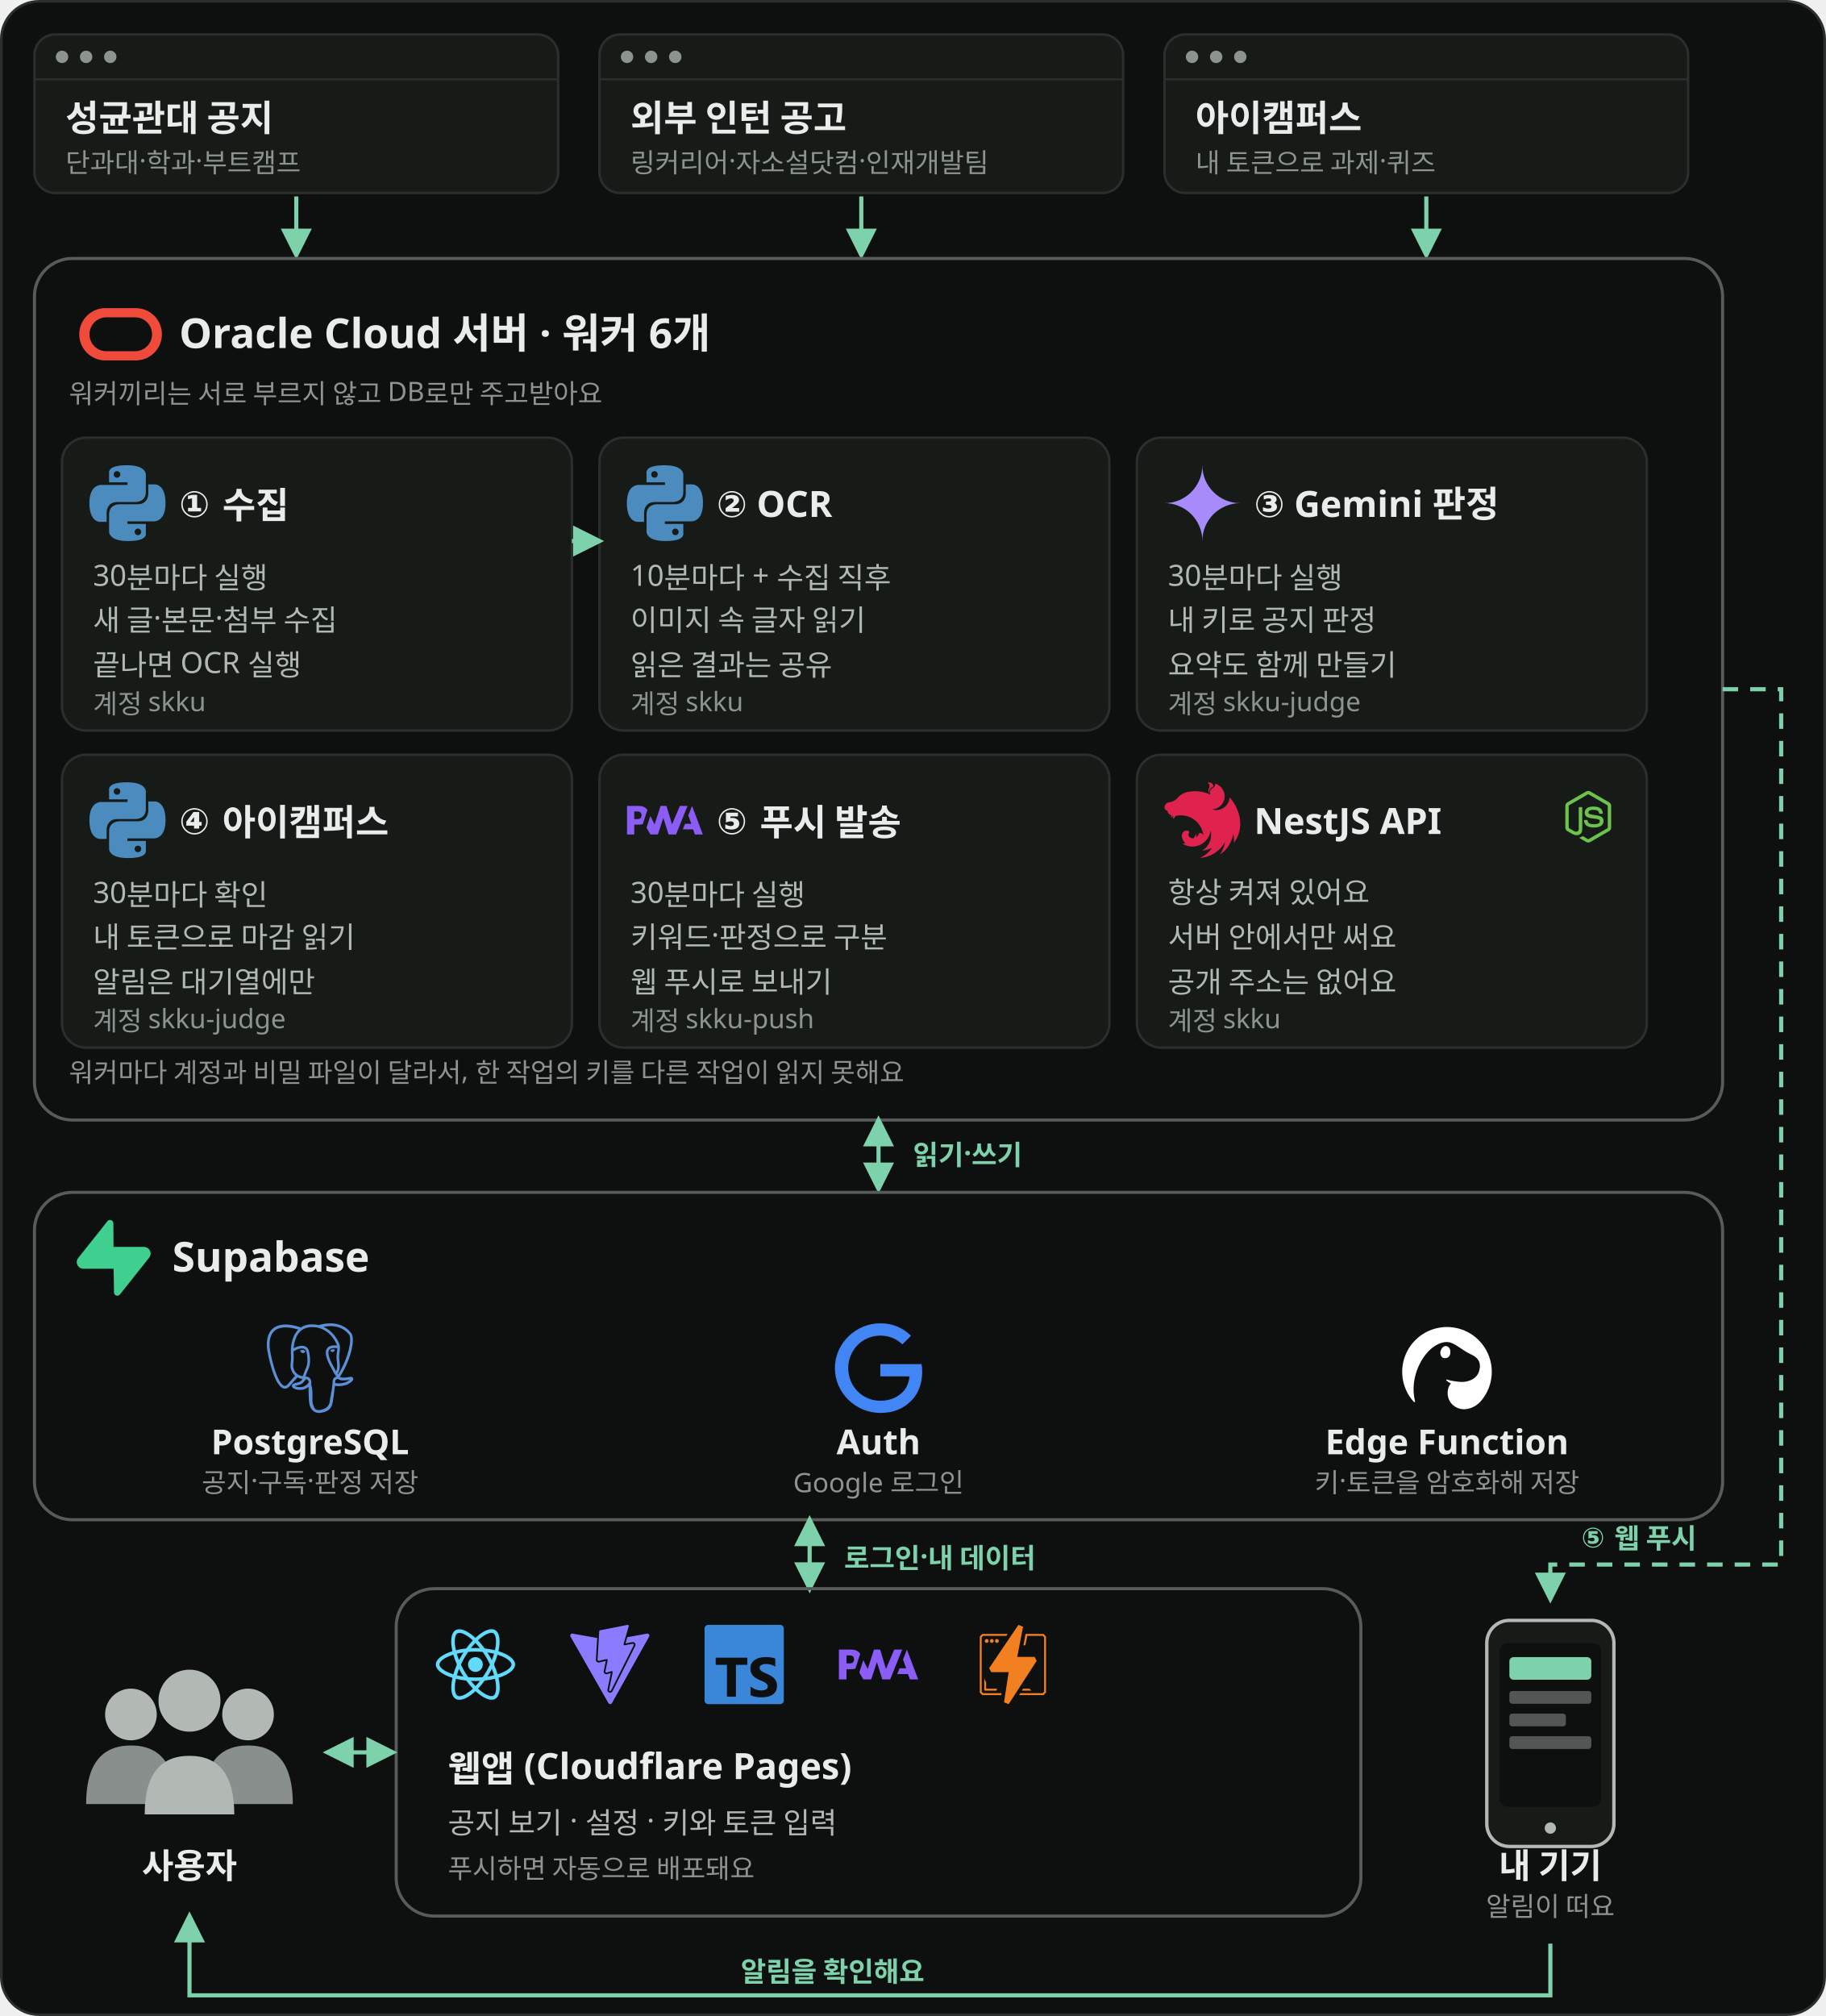
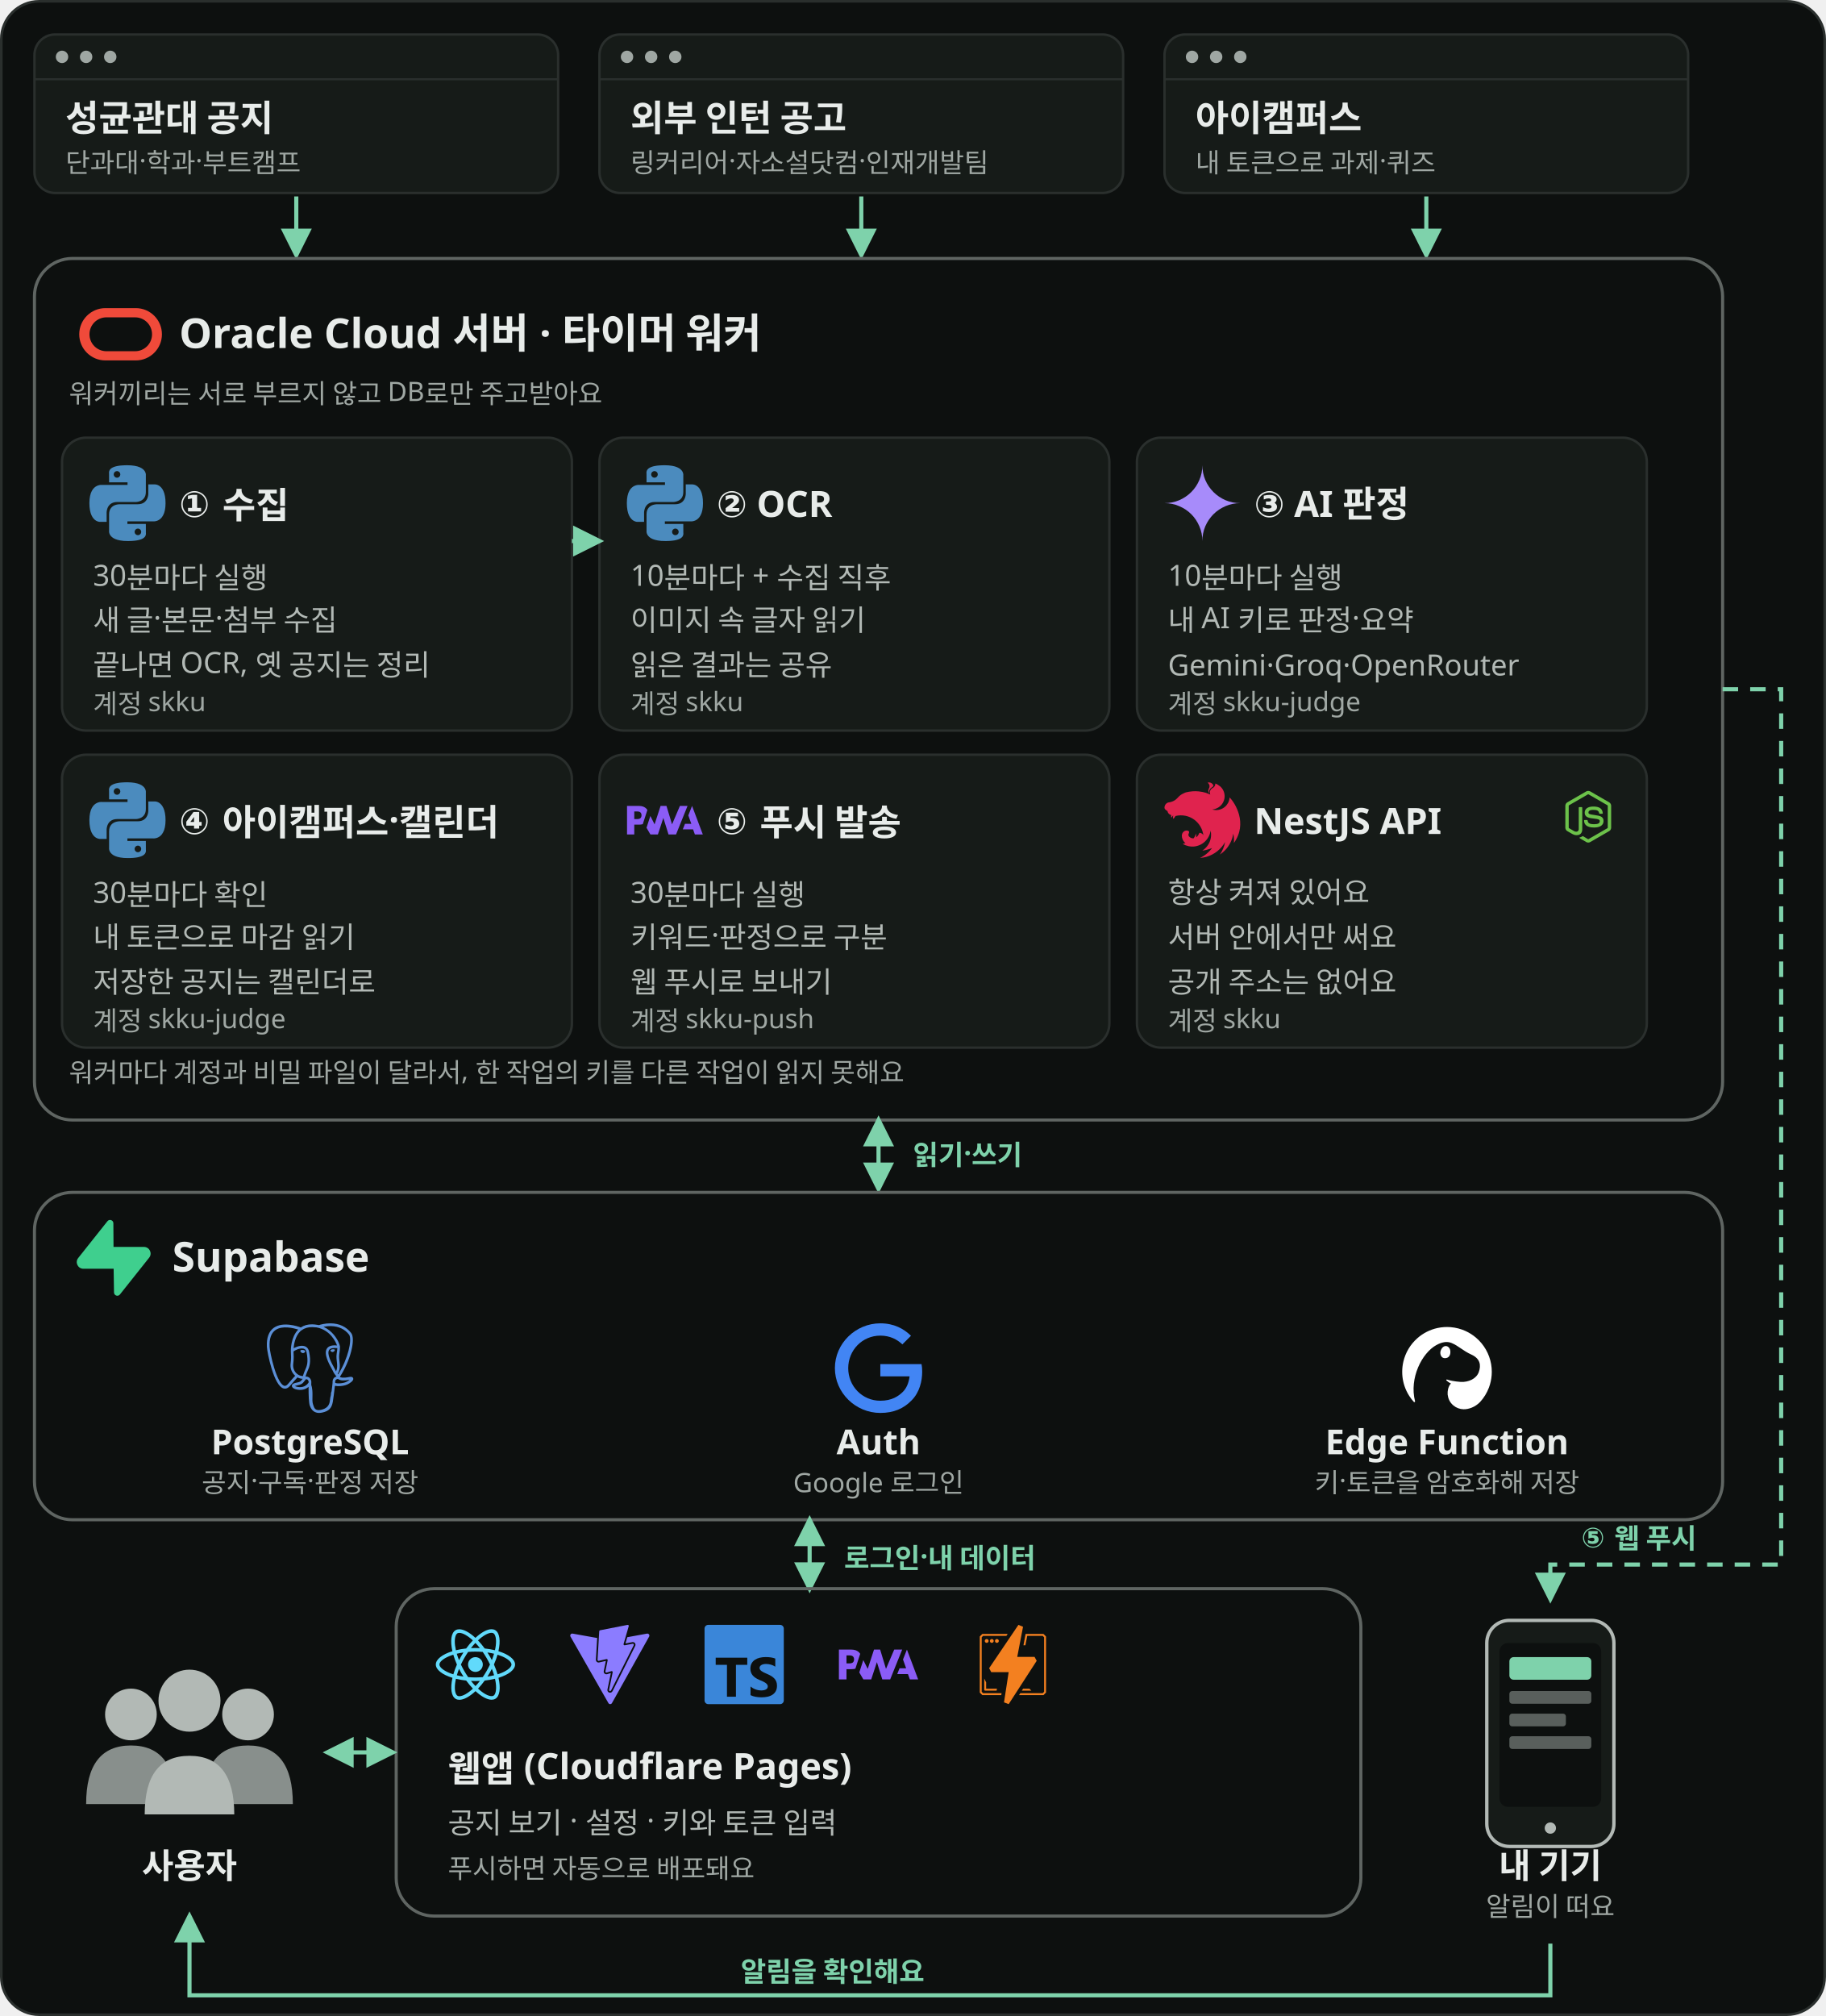
<svg xmlns="http://www.w3.org/2000/svg" viewBox="0 0 1060 1170" width="1060" height="1170" role="img" aria-labelledby="t d" font-family="Pretendard, 'Noto Sans KR', 'Apple SD Gothic Neo', 'Malgun Gothic', sans-serif">
  <defs>
    <marker id="m" viewBox="0 0 10 10" refX="8.5" refY="5" markerWidth="7.5" markerHeight="7.5" orient="auto-start-reverse">
      <path d="M0 0 L10 5 L0 10 z" fill="#7ed2ab" />
    </marker>
    <style>
- .bg{fill:#0d100f;stroke:#2a2f2d;stroke-width:1.5}.fr{fill:none;stroke:#575c5a;stroke-width:1.8}
- .h{fill:#e8ecea;font-size:24px;font-weight:700}.t{fill:#e8ecea;font-size:21px;font-weight:700}.s{fill:#b2b9b5;font-size:17px}.m{fill:#8d9490;font-size:15.5px}
- .c{fill:#b2b9b5;font-size:17px;text-anchor:middle}.cs{fill:#8d9490;font-size:15.5px;text-anchor:middle}.cl{fill:#e8ecea;font-size:20px;font-weight:700;text-anchor:middle}
+ .bg{fill:#0d100f;stroke:#2a2f2d;stroke-width:1.5}.fr{fill:none;stroke:#5f6562;stroke-width:1.8}
+ .h{fill:#e8ecea;font-size:24px;font-weight:700}.t{fill:#e8ecea;font-size:21px;font-weight:700}.s{fill:#b2b9b5;font-size:17px}.m{fill:#9fa7a3;font-size:15.5px}
+ .c{fill:#b2b9b5;font-size:17px;text-anchor:middle}.cs{fill:#9fa7a3;font-size:15.5px;text-anchor:middle}.cl{fill:#e8ecea;font-size:20px;font-weight:700;text-anchor:middle}
.ar{fill:none;stroke:#7ed2ab;stroke-width:2.4}.ad{fill:none;stroke:#7ed2ab;stroke-width:2.4;stroke-dasharray:9 7}
.card{fill:#161b18;stroke:#2a2f2d;stroke-width:1.4}.win{fill:#161b18;stroke:#2a2f2d;stroke-width:1.4}.wl{stroke:#2a2f2d;stroke-width:1.2}
.al{fill:#7ed2ab;font-size:16px;font-weight:600}
- .dot{fill:#8d9490}.us{fill:#b2b9b5}.ph{fill:#161b18;stroke:#b2b9b5;stroke-width:2.4}.phs{fill:#0d100f}.pb1{fill:#7ed2ab}.pb2{fill:#525755}
+ .dot{fill:#9fa7a3}.us{fill:#b2b9b5}.ph{fill:#161b18;stroke:#b2b9b5;stroke-width:2.4}.phs{fill:#0d100f}.pb1{fill:#7ed2ab}.pb2{fill:#595f5c}
</style>
  </defs>
  <rect class="bg" x="0.75" y="0.75" width="1058.5" height="1168.5" rx="22" />
  <rect class="win" x="20" y="20" width="304" height="92" rx="12" />
  <line x1="20" y1="46" x2="324" y2="46" class="wl" />
  <circle cx="36" cy="33" r="3.6" class="dot" />
  <circle cx="50" cy="33" r="3.6" class="dot" />
  <circle cx="64" cy="33" r="3.6" class="dot" />
  <text class="t" x="38" y="76">성균관대 공지</text>
  <text class="m" x="38" y="100">단과대·학과·부트캠프</text>
  <path class="ar" d="M172 114 L172 148" marker-end="url(#m)" />
  <rect class="win" x="348" y="20" width="304" height="92" rx="12" />
  <line x1="348" y1="46" x2="652" y2="46" class="wl" />
  <circle cx="364" cy="33" r="3.6" class="dot" />
  <circle cx="378" cy="33" r="3.6" class="dot" />
  <circle cx="392" cy="33" r="3.6" class="dot" />
  <text class="t" x="366" y="76">외부 인턴 공고</text>
  <text class="m" x="366" y="100">링커리어·자소설닷컴·인재개발팀</text>
  <path class="ar" d="M500 114 L500 148" marker-end="url(#m)" />
  <rect class="win" x="676" y="20" width="304" height="92" rx="12" />
  <line x1="676" y1="46" x2="980" y2="46" class="wl" />
  <circle cx="692" cy="33" r="3.6" class="dot" />
  <circle cx="706" cy="33" r="3.6" class="dot" />
  <circle cx="720" cy="33" r="3.6" class="dot" />
  <text class="t" x="694" y="76">아이캠퍼스</text>
  <text class="m" x="694" y="100">내 토큰으로 과제·퀴즈</text>
  <path class="ar" d="M828 114 L828 148" marker-end="url(#m)" />
  <rect class="fr" x="20" y="150" width="980" height="500" rx="22" />
  <path transform="translate(46.0 170.0) scale(2.000)" fill="#F04A3A" d="M16.412 4.412h-8.82a7.588 7.588 0 0 0-.008 15.176h8.828a7.588 7.588 0 0 0 0-15.176zm-.193 12.502H7.786a4.915 4.915 0 0 1 0-9.828h8.433a4.914 4.914 0 1 1 0 9.828z" />
-   <text class="h" x="104" y="202">Oracle Cloud 서버 · 워커 6개</text>
+   <text class="h" x="104" y="202">Oracle Cloud 서버 · 타이머 워커</text>
  <text class="m" x="40" y="234">워커끼리는 서로 부르지 않고 DB로만 주고받아요</text>
  <rect class="card" x="36" y="254" width="296" height="170" rx="14" />
  <path transform="translate(52.0 270.0) scale(1.833)" fill="#4B8BBE" d="M14.25.18l.9.2.73.26.59.3.45.32.34.34.25.34.16.33.1.3.04.26.02.2-.01.13V8.5l-.05.63-.13.55-.21.46-.26.38-.3.31-.33.25-.35.19-.35.14-.33.1-.3.07-.26.04-.21.02H8.77l-.69.05-.59.14-.5.22-.41.27-.33.32-.27.35-.2.36-.15.37-.1.35-.07.32-.04.27-.02.21v3.06H3.17l-.21-.03-.28-.07-.32-.12-.35-.18-.36-.26-.36-.36-.35-.46-.32-.59-.28-.73-.21-.88-.14-1.05-.05-1.23.06-1.22.16-1.04.24-.87.32-.71.36-.57.4-.44.42-.33.42-.24.4-.16.36-.1.32-.05.24-.01h.16l.06.01h8.16v-.83H6.18l-.01-2.75-.02-.37.05-.34.11-.31.17-.28.25-.26.31-.23.38-.2.44-.18.51-.15.58-.12.64-.1.71-.06.77-.04.84-.02 1.27.05zm-6.3 1.98l-.23.33-.08.41.08.41.23.34.33.22.41.09.41-.09.33-.22.23-.34.08-.41-.08-.41-.23-.33-.33-.22-.41-.09-.41.09zm13.09 3.95l.28.06.32.12.35.18.36.27.36.35.35.47.32.59.28.73.21.88.14 1.04.05 1.23-.06 1.23-.16 1.04-.24.86-.32.71-.36.57-.4.45-.42.33-.42.24-.4.16-.36.09-.32.05-.24.02-.16-.01h-8.22v.82h5.84l.01 2.76.02.36-.05.34-.11.31-.17.29-.25.25-.31.24-.38.2-.44.17-.51.15-.58.13-.64.09-.71.07-.77.04-.84.01-1.27-.04-1.07-.14-.9-.2-.73-.25-.59-.3-.45-.33-.34-.34-.25-.34-.16-.33-.1-.3-.04-.25-.02-.2.01-.13v-5.34l.05-.64.13-.54.21-.46.26-.38.3-.32.33-.24.35-.2.35-.14.33-.1.3-.06.26-.04.21-.02.13-.01h5.84l.69-.05.59-.14.5-.21.41-.28.33-.32.27-.35.2-.36.15-.36.1-.35.07-.32.04-.28.02-.21V6.07h2.09l.14.01zm-6.47 14.25l-.23.33-.08.41.08.41.23.33.33.23.41.08.41-.08.33-.23.23-.33.08-.41-.08-.41-.23-.33-.33-.23-.41-.08-.41.08z" />
  <text class="t" x="104" y="300">① 수집</text>
  <text class="s" x="54" y="340">30분마다 실행</text>
  <text class="s" x="54" y="366">새 글·본문·첨부 수집</text>
-   <text class="s" x="54" y="392">끝나면 OCR 실행</text>
+   <text class="s" x="54" y="392">끝나면 OCR, 옛 공지는 정리</text>
  <text class="m" x="54" y="414">계정 skku</text>
  <rect class="card" x="348" y="254" width="296" height="170" rx="14" />
  <path transform="translate(364.0 270.0) scale(1.833)" fill="#4B8BBE" d="M14.25.18l.9.2.73.26.59.3.45.32.34.34.25.34.16.33.1.3.04.26.02.2-.01.13V8.5l-.05.63-.13.55-.21.46-.26.38-.3.31-.33.25-.35.19-.35.14-.33.1-.3.07-.26.04-.21.02H8.77l-.69.05-.59.14-.5.22-.41.27-.33.32-.27.35-.2.36-.15.37-.1.35-.07.32-.04.27-.02.21v3.06H3.17l-.21-.03-.28-.07-.32-.12-.35-.18-.36-.26-.36-.36-.35-.46-.32-.59-.28-.73-.21-.88-.14-1.05-.05-1.23.06-1.22.16-1.04.24-.87.32-.71.36-.57.4-.44.42-.33.42-.24.4-.16.36-.1.32-.05.24-.01h.16l.06.01h8.16v-.83H6.18l-.01-2.75-.02-.37.05-.34.11-.31.17-.28.25-.26.31-.23.38-.2.44-.18.51-.15.58-.12.64-.1.71-.06.77-.04.84-.02 1.27.05zm-6.3 1.98l-.23.33-.08.41.08.41.23.34.33.22.41.09.41-.09.33-.22.23-.34.08-.41-.08-.41-.23-.33-.33-.22-.41-.09-.41.09zm13.09 3.95l.28.06.32.12.35.18.36.27.36.35.35.47.32.59.28.73.21.88.14 1.04.05 1.23-.06 1.23-.16 1.04-.24.86-.32.71-.36.57-.4.45-.42.33-.42.24-.4.16-.36.09-.32.05-.24.02-.16-.01h-8.22v.82h5.84l.01 2.76.02.36-.05.34-.11.31-.17.29-.25.25-.31.24-.38.2-.44.17-.51.15-.58.13-.64.09-.71.07-.77.04-.84.01-1.27-.04-1.07-.14-.9-.2-.73-.25-.59-.3-.45-.33-.34-.34-.25-.34-.16-.33-.1-.3-.04-.25-.02-.2.01-.13v-5.34l.05-.64.13-.54.21-.46.26-.38.3-.32.33-.24.35-.2.35-.14.33-.1.3-.06.26-.04.21-.02.13-.01h5.84l.69-.05.59-.14.5-.21.41-.28.33-.32.27-.35.2-.36.15-.36.1-.35.07-.32.04-.28.02-.21V6.07h2.09l.14.01zm-6.47 14.25l-.23.33-.08.41.08.41.23.33.33.23.41.08.41-.08.33-.23.23-.33.08-.41-.08-.41-.23-.33-.33-.23-.41-.08-.41.08z" />
  <text class="t" x="416" y="300">② OCR</text>
  <text class="s" x="366" y="340">10분마다 + 수집 직후</text>
  <text class="s" x="366" y="366">이미지 속 글자 읽기</text>
  <text class="s" x="366" y="392">읽은 결과는 공유</text>
  <text class="m" x="366" y="414">계정 skku</text>
  <rect class="card" x="660" y="254" width="296" height="170" rx="14" />
  <path transform="translate(676.0 270.0) scale(1.833)" fill="#A78BFA" d="M11.04 19.32Q12 21.51 12 24q0-2.49.93-4.68.96-2.19 2.58-3.81t3.81-2.55Q21.51 12 24 12q-2.49 0-4.68-.93a12.3 12.3 0 0 1-3.81-2.58 12.3 12.3 0 0 1-2.58-3.81Q12 2.49 12 0q0 2.49-.96 4.68-.93 2.19-2.55 3.81a12.3 12.3 0 0 1-3.81 2.58Q2.49 12 0 12q2.49 0 4.68.96 2.19.93 3.81 2.55t2.55 3.81" />
-   <text class="t" x="728" y="300">③ Gemini 판정</text>
-   <text class="s" x="678" y="340">30분마다 실행</text>
-   <text class="s" x="678" y="366">내 키로 공지 판정</text>
-   <text class="s" x="678" y="392">요약도 함께 만들기</text>
+   <text class="t" x="728" y="300">③ AI 판정</text>
+   <text class="s" x="678" y="340">10분마다 실행</text>
+   <text class="s" x="678" y="366">내 AI 키로 판정·요약</text>
+   <text class="s" x="678" y="392">Gemini·Groq·OpenRouter</text>
  <text class="m" x="678" y="414">계정 skku-judge</text>
  <rect class="card" x="36" y="438" width="296" height="170" rx="14" />
  <path transform="translate(52.0 454.0) scale(1.833)" fill="#4B8BBE" d="M14.25.18l.9.2.73.26.59.3.45.32.34.34.25.34.16.33.1.3.04.26.02.2-.01.13V8.5l-.05.63-.13.55-.21.46-.26.38-.3.31-.33.25-.35.19-.35.14-.33.1-.3.07-.26.04-.21.02H8.77l-.69.05-.59.14-.5.22-.41.27-.33.32-.27.35-.2.36-.15.37-.1.35-.07.32-.04.27-.02.21v3.06H3.17l-.21-.03-.28-.07-.32-.12-.35-.18-.36-.26-.36-.36-.35-.46-.32-.59-.28-.73-.21-.88-.14-1.05-.05-1.23.06-1.22.16-1.04.24-.87.32-.71.36-.57.4-.44.42-.33.42-.24.4-.16.36-.1.32-.05.24-.01h.16l.06.01h8.16v-.83H6.18l-.01-2.75-.02-.37.05-.34.11-.31.17-.28.25-.26.31-.23.38-.2.44-.18.51-.15.58-.12.64-.1.71-.06.77-.04.84-.02 1.27.05zm-6.3 1.98l-.23.33-.08.41.08.41.23.34.33.22.41.09.41-.09.33-.22.23-.34.08-.41-.08-.41-.23-.33-.33-.22-.41-.09-.41.09zm13.09 3.95l.28.06.32.12.35.18.36.27.36.35.35.47.32.59.28.73.21.88.14 1.04.05 1.23-.06 1.23-.16 1.04-.24.86-.32.71-.36.57-.4.45-.42.33-.42.24-.4.16-.36.09-.32.05-.24.02-.16-.01h-8.22v.82h5.84l.01 2.76.02.36-.05.34-.11.31-.17.29-.25.25-.31.24-.38.2-.44.17-.51.15-.58.13-.64.09-.71.07-.77.04-.84.01-1.27-.04-1.07-.14-.9-.2-.73-.25-.59-.3-.45-.33-.34-.34-.25-.34-.16-.33-.1-.3-.04-.25-.02-.2.01-.13v-5.34l.05-.64.13-.54.21-.46.26-.38.3-.32.33-.24.35-.2.35-.14.33-.1.3-.06.26-.04.21-.02.13-.01h5.84l.69-.05.59-.14.5-.21.41-.28.33-.32.27-.35.2-.36.15-.36.1-.35.07-.32.04-.28.02-.21V6.07h2.09l.14.01zm-6.47 14.25l-.23.33-.08.41.08.41.23.33.33.23.41.08.41-.08.33-.23.23-.33.08-.41-.08-.41-.23-.33-.33-.23-.41-.08-.41.08z" />
-   <text class="t" x="104" y="484">④ 아이캠퍼스</text>
+   <text class="t" x="104" y="484">④ 아이캠퍼스·캘린더</text>
  <text class="s" x="54" y="524">30분마다 확인</text>
  <text class="s" x="54" y="550">내 토큰으로 마감 읽기</text>
-   <text class="s" x="54" y="576">알림은 대기열에만</text>
+   <text class="s" x="54" y="576">저장한 공지는 캘린더로</text>
  <text class="m" x="54" y="598">계정 skku-judge</text>
  <rect class="card" x="348" y="438" width="296" height="170" rx="14" />
  <path transform="translate(364.0 454.0) scale(1.833)" fill="#8B5CF6" d="M20.597 7.482L24 16.518h-2.51l-.582-1.618h-3.245l.693-1.753h2.002l-.95-2.66 1.188-3.005zm-8.111 0l1.772 5.839L16.75 7.482h2.415l-3.643 9.036h-2.383l-1.639-5.237-1.72 5.237h-2.377l-1.233-2.116 1.214-3.741 1.342 2.661 1.903-5.839h1.857zm-8.745 0c1.063 0 1.871.305 2.423.917a2.647 2.647 0 01.281.368l-1.075 3.313-.385 1.185c-.352.101-.753.151-1.204.151H2.293v3.102H0V7.482zm-.582 1.753h-.866v2.428h.86c.558 0 .941-.119 1.149-.358.19-.215.284-.506.284-.872 0-.364-.108-.654-.324-.871-.216-.217-.583-.326-1.103-.326z" />
  <text class="t" x="416" y="484">⑤ 푸시 발송</text>
  <text class="s" x="366" y="524">30분마다 실행</text>
  <text class="s" x="366" y="550">키워드·판정으로 구분</text>
  <text class="s" x="366" y="576">웹 푸시로 보내기</text>
  <text class="m" x="366" y="598">계정 skku-push</text>
  <rect class="card" x="660" y="438" width="296" height="170" rx="14" />
  <path transform="translate(676.0 454.0) scale(1.833)" fill="#E0234E" d="M14.131.047c-.173 0-.334.037-.483.087.316.21.49.49.576.806.007.043.019.074.025.117a.681.681 0 0 1 .013.112c.024.545-.143.614-.26.936-.18.415-.13.861.086 1.22a.74.74 0 0 0 .074.137c-.235-1.568 1.073-1.803 1.314-2.293.019-.428-.334-.713-.613-.911a1.37 1.37 0 0 0-.732-.21zM16.102.4c-.024.143-.006.106-.012.18-.006.05-.006.112-.012.161-.013.05-.025.1-.044.149-.012.05-.03.1-.05.149l-.067.142c-.02.025-.031.05-.05.075l-.037.055a2.152 2.152 0 0 1-.093.124c-.037.038-.068.081-.112.112v.006c-.037.031-.074.068-.118.1-.13.099-.278.173-.415.266-.043.03-.087.056-.124.093a.906.906 0 0 0-.118.099c-.043.037-.074.074-.111.118-.031.037-.068.08-.093.124a1.582 1.582 0 0 0-.087.13c-.025.05-.043.093-.068.142-.019.05-.037.093-.05.143a2.007 2.007 0 0 0-.043.155c-.006.025-.006.056-.012.08-.007.025-.007.05-.013.075 0 .05-.006.105-.006.155 0 .037 0 .074.006.111 0 .05.006.1.019.155.006.05.018.1.03.15.02.049.032.098.05.148.013.03.031.062.044.087l-1.426-.552c-.241-.068-.477-.13-.719-.186l-.39-.093c-.372-.074-.75-.13-1.128-.167-.013 0-.019-.006-.031-.006A11.082 11.082 0 0 0 8.9 2.855c-.378.025-.756.074-1.134.136a12.45 12.45 0 0 0-.837.174l-.279.074c-.092.037-.18.08-.266.118l-.205.093c-.012.006-.024.006-.03.012-.063.031-.118.056-.174.087a2.738 2.738 0 0 0-.236.118c-.043.018-.086.043-.124.062a.559.559 0 0 1-.055.03c-.056.032-.112.063-.162.094a1.56 1.56 0 0 0-.148.093c-.044.03-.087.055-.124.086-.006.007-.013.007-.019.013-.037.025-.08.056-.118.087l-.012.012-.093.074c-.012.007-.025.019-.037.025-.031.025-.062.056-.093.08-.006.013-.019.02-.025.025-.037.038-.074.069-.111.106-.007 0-.007.006-.013.012a1.742 1.742 0 0 0-.111.106c-.007.006-.007.012-.013.012a1.454 1.454 0 0 0-.093.1c-.012.012-.03.024-.043.036a1.374 1.374 0 0 1-.106.112c-.006.012-.018.019-.024.03-.05.05-.093.1-.143.15l-.018.018c-.1.106-.205.211-.317.304-.111.1-.229.192-.347.273a3.777 3.777 0 0 1-.762.421c-.13.056-.267.106-.403.149-.26.056-.527.161-.756.18-.05 0-.105.012-.155.018l-.155.037-.149.056c-.05.019-.099.044-.148.068-.044.031-.093.056-.137.087a1.011 1.011 0 0 0-.124.106c-.043.03-.087.074-.124.111-.037.043-.074.08-.105.124-.031.05-.068.093-.093.143a1.092 1.092 0 0 0-.087.142c-.025.056-.05.106-.068.161-.019.05-.037.106-.056.161-.012.05-.025.1-.03.15 0 .005-.007.012-.007.018-.012.056-.012.13-.019.167C.006 7.95 0 7.986 0 8.03a.657.657 0 0 0 .074.31v.006c.019.037.044.075.069.112.024.037.05.074.08.111.031.031.068.069.106.1a.906.906 0 0 0 .117.099c.149.13.186.173.378.272.031.019.062.031.1.05.006 0 .012.006.018.006 0 .013 0 .019.006.031a1.272 1.272 0 0 0 .08.298c.02.037.032.074.05.111.007.013.013.025.02.031.024.05.049.093.073.137l.093.13c.031.037.069.08.106.118.037.037.074.068.118.105 0 0 .006.006.012.006.037.031.074.062.112.087a.986.986 0 0 0 .136.08c.043.025.093.05.142.069a.73.73 0 0 0 .124.043c.007.006.013.006.025.012.025.007.056.013.08.019-.018.335-.024.65.026.762.055.124.328-.254.6-.688-.036.428-.061.93 0 1.079.069.155.44-.329.763-.862 4.395-1.016 8.405 2.02 8.826 6.31-.08-.67-.905-1.041-1.283-.948-.186.458-.502 1.047-1.01 1.413.043-.41.025-.83-.062-1.24a4.009 4.009 0 0 1-.769 1.562c-.588.043-1.177-.242-1.487-.67-.025-.018-.031-.055-.05-.08-.018-.043-.037-.087-.05-.13a.515.515 0 0 1-.037-.13c-.006-.044-.006-.087-.006-.137v-.093a.992.992 0 0 1 .031-.13c.013-.043.025-.086.044-.13.024-.043.043-.087.074-.13.105-.298.105-.54-.087-.682a.706.706 0 0 0-.118-.062c-.024-.006-.055-.018-.08-.025l-.05-.018a.847.847 0 0 0-.13-.031.472.472 0 0 0-.13-.019 1.01 1.01 0 0 0-.136-.012c-.031 0-.062.006-.093.006a.484.484 0 0 0-.137.019c-.043.006-.086.012-.13.024a1.068 1.068 0 0 0-.13.044c-.043.018-.08.037-.124.056-.037.018-.074.043-.118.062-1.444.942-.582 3.148.403 3.787-.372.068-.75.148-.855.229l-.013.012c.267.161.546.298.837.416.397.13.818.247 1.004.297v.006a5.996 5.996 0 0 0 1.562.112c2.746-.192 4.996-2.281 5.405-5.033l.037.161c.019.112.043.23.056.347v.006c.012.056.018.112.025.162v.024c.006.056.012.112.012.162.006.068.012.136.012.204v.1c0 .03.007.067.007.098 0 .038-.007.075-.007.112v.087c0 .043-.006.08-.006.124 0 .025 0 .05-.006.08 0 .044-.006.087-.006.137-.006.018-.006.037-.006.055l-.02.143c0 .019 0 .037-.005.056-.007.062-.019.118-.025.18v.012l-.037.174v.018l-.037.167c0 .007-.007.02-.007.025a1.663 1.663 0 0 1-.043.168v.018c-.019.062-.037.118-.05.174-.006.006-.006.012-.006.012l-.056.186c-.024.062-.043.118-.068.18-.025.062-.043.124-.068.18-.025.062-.05.117-.074.18h-.007c-.024.055-.05.117-.08.173a.302.302 0 0 1-.019.043c-.006.006-.006.013-.012.019a5.867 5.867 0 0 1-1.742 2.082c-.05.031-.099.069-.149.106-.012.012-.03.018-.043.03a2.603 2.603 0 0 1-.136.094l.018.037h.007l.26-.037h.006c.161-.025.322-.056.483-.087.044-.006.093-.019.137-.031l.087-.019c.043-.006.086-.018.13-.024.037-.013.074-.02.111-.031.62-.15 1.221-.354 1.798-.595a9.926 9.926 0 0 1-3.85 3.142c.714-.05 1.426-.167 2.114-.366a9.903 9.903 0 0 0 5.857-4.68 9.893 9.893 0 0 1-1.667 3.986 9.758 9.758 0 0 0 1.655-1.376 9.824 9.824 0 0 0 2.61-5.268c.21.98.272 1.99.18 2.987 4.474-6.241.371-12.712-1.346-14.416-.006-.013-.012-.019-.012-.031-.006.006-.006.006-.006.012 0-.006 0-.006-.007-.012 0 .074-.006.148-.012.223a8.34 8.34 0 0 1-.062.415c-.03.136-.068.273-.105.41-.044.13-.093.266-.15.396a5.322 5.322 0 0 1-.185.378 4.735 4.735 0 0 1-.477.688c-.093.111-.192.21-.292.31a3.994 3.994 0 0 1-.18.155l-.142.124a3.459 3.459 0 0 1-.347.241 4.295 4.295 0 0 1-.366.211c-.13.062-.26.118-.39.174a4.364 4.364 0 0 1-.818.223c-.143.025-.285.037-.422.05a4.914 4.914 0 0 1-.297.012 4.66 4.66 0 0 1-.422-.025 3.137 3.137 0 0 1-.421-.062 3.136 3.136 0 0 1-.415-.105h-.007c.137-.013.273-.025.41-.05a4.493 4.493 0 0 0 .818-.223c.136-.05.266-.112.39-.174.13-.062.248-.13.372-.204.118-.08.235-.161.347-.248.112-.087.217-.18.316-.279.105-.093.198-.198.291-.304.093-.111.18-.223.26-.334.013-.019.026-.044.038-.062.062-.1.124-.199.18-.298a4.272 4.272 0 0 0 .334-.775c.044-.13.075-.266.106-.403.025-.142.05-.278.062-.415.012-.142.025-.285.025-.421 0-.1-.007-.199-.013-.298a6.726 6.726 0 0 0-.05-.415 4.493 4.493 0 0 0-.092-.415c-.044-.13-.087-.267-.137-.397-.05-.13-.111-.26-.173-.384-.069-.124-.137-.248-.211-.366a6.843 6.843 0 0 0-.248-.34c-.093-.106-.186-.212-.285-.317a3.878 3.878 0 0 0-.161-.155c-.28-.217-.57-.421-.862-.607a1.154 1.154 0 0 0-.124-.062 2.415 2.415 0 0 0-.589-.26Z" />
  <path transform="translate(907.0 459.0) scale(1.250)" fill="#6CC24A" d="M11.998,24c-0.321,0-0.641-0.084-0.922-0.247l-2.936-1.737c-0.438-0.245-0.224-0.332-0.08-0.383 c0.585-0.203,0.703-0.25,1.328-0.604c0.065-0.037,0.151-0.023,0.218,0.017l2.256,1.339c0.082,0.045,0.197,0.045,0.272,0l8.795-5.076 c0.082-0.047,0.134-0.141,0.134-0.238V6.921c0-0.099-0.053-0.192-0.137-0.242l-8.791-5.072c-0.081-0.047-0.189-0.047-0.271,0 L3.075,6.68C2.99,6.729,2.936,6.825,2.936,6.921v10.15c0,0.097,0.054,0.189,0.139,0.235l2.409,1.392 c1.307,0.654,2.108-0.116,2.108-0.89V7.787c0-0.142,0.114-0.253,0.256-0.253h1.115c0.139,0,0.255,0.112,0.255,0.253v10.021 c0,1.745-0.95,2.745-2.604,2.745c-0.508,0-0.909,0-2.026-0.551L2.28,18.675c-0.57-0.329-0.922-0.945-0.922-1.604V6.921 c0-0.659,0.353-1.275,0.922-1.603l8.795-5.082c0.557-0.315,1.296-0.315,1.848,0l8.794,5.082c0.57,0.329,0.924,0.944,0.924,1.603 v10.15c0,0.659-0.354,1.273-0.924,1.604l-8.794,5.078C12.643,23.916,12.324,24,11.998,24z M19.099,13.993 c0-1.9-1.284-2.406-3.987-2.763c-2.731-0.361-3.009-0.548-3.009-1.187c0-0.528,0.235-1.233,2.258-1.233 c1.807,0,2.473,0.389,2.747,1.607c0.024,0.115,0.129,0.199,0.247,0.199h1.141c0.071,0,0.138-0.031,0.186-0.081 c0.048-0.054,0.074-0.123,0.067-0.196c-0.177-2.098-1.571-3.076-4.388-3.076c-2.508,0-4.004,1.058-4.004,2.833 c0,1.925,1.488,2.457,3.895,2.695c2.88,0.282,3.103,0.703,3.103,1.269c0,0.983-0.789,1.402-2.642,1.402 c-2.327,0-2.839-0.584-3.011-1.742c-0.02-0.124-0.126-0.215-0.253-0.215h-1.137c-0.141,0-0.254,0.112-0.254,0.253 c0,1.482,0.806,3.248,4.655,3.248C17.501,17.007,19.099,15.91,19.099,13.993z" />
  <text class="t" x="728" y="484">NestJS API</text>
  <text class="s" x="678" y="524">항상 켜져 있어요</text>
  <text class="s" x="678" y="550">서버 안에서만 써요</text>
  <text class="s" x="678" y="576">공개 주소는 없어요</text>
  <text class="m" x="678" y="598">계정 skku</text>
  <path class="ar" d="M332 314 L348 314" marker-end="url(#m)" />
  <text class="m" x="40" y="628">워커마다 계정과 비밀 파일이 달라서, 한 작업의 키를 다른 작업이 읽지 못해요</text>
  <path class="ar" d="M510 650 L510 690" marker-end="url(#m)" marker-start="url(#m)" />
  <text class="al" x="530" y="676">읽기·쓰기</text>
  <rect class="fr" x="20" y="692" width="980" height="190" rx="22" />
  <path transform="translate(44.0 708.0) scale(1.833)" fill="#3FCF8E" d="M11.9 1.036c-.015-.986-1.26-1.41-1.874-.637L.764 12.05C-.33 13.427.65 15.455 2.409 15.455h9.579l.113 7.51c.014.985 1.259 1.408 1.873.636l9.262-11.653c1.093-1.375.113-3.403-1.645-3.403h-9.642z" />
  <text class="h" x="100" y="738">Supabase</text>
  <path transform="translate(154.0 768.0) scale(2.167)" fill="#5B8FD6" d="M23.559 14.723a.527.527 0 0 0-.056-.119c-.139-.263-.477-.342-1.007-.232-1.653.341-2.293.131-2.526-.019 1.342-2.048 2.445-4.522 3.041-6.83.271-1.051.798-3.524.122-4.732a1.564 1.564 0 0 0-.151-.235C21.693.909 19.801.025 17.51.001c-1.495-.016-2.771.346-3.116.479a9.449 9.449 0 0 0-.516-.082 8.044 8.044 0 0 0-1.311-.128c-1.182-.018-2.204.264-3.05.841-.857-.321-4.789-1.645-7.222.079C.936 2.153.309 3.873.43 6.304c.041.818.507 3.334 1.242 5.744.46 1.506.939 2.702 1.433 3.582.553.994 1.126 1.593 1.714 1.79.447.149 1.133.144 1.858-.728.801-.964 1.59-1.826 1.945-2.207.435.235.906.362 1.39.377a.057.057 0 0 0 0.0.004 11.031 11.031 0 0 0-.247.305c-.339.43-.409.52-1.5.744-.31.064-1.134.234-1.146.811-.003.122.033.231.092.327.227.423.922.61 1.015.633 1.335.334 2.504.092 3.371-.679-.017 2.231.077 4.417.345 5.087.221.553.762 1.905 2.469 1.904.251 0 .526-.029.83-.094 1.782-.382 2.556-1.17 2.855-2.906.15-.871.402-2.875.539-4.101.017-.07.036-.121.057-.136.001-.001.07-.047.427.031a.367.367 0 0 0 .044.007l.254.022.015.001c.847.038 1.911-.143 2.531-.431.644-.299 1.806-1.032 1.595-1.67zM2.371 11.877c-.744-2.436-1.178-4.885-1.212-5.572-.109-2.171.417-3.683 1.562-4.493 1.837-1.299 4.84-.541 6.108-.13-.003.003-.007.006-.01.009-2.024 2.044-1.976 5.536-1.971 5.75-0.0.082.007.199.016.359.035.587.1 1.68-.073 2.918-.161 1.15.194 2.276.973 3.089.081.084.165.163.252.237-.347.371-1.1 1.193-1.903 2.158-.568.682-.96.552-1.089.509-.392-.131-.813-.587-1.238-1.322-.48-.839-.964-2.032-1.415-3.513zm6.007 5.087c-.171-.043-.327-.113-.432-.177.089-.039.237-.09.483-.141 1.283-.264 1.482-.451 1.914-1.0.099-.126.212-.269.367-.443a.355.355 0 0 0 .074-.13c.171-.151.272-.11.437-.042.156.065.308.26.369.475.029.102.062.294-.045.444-.904 1.266-2.222 1.249-3.168 1.013zm2.094-3.988-.052.141c-.133.357-.257.688-.333 1.003-.667-.002-1.317-.287-1.81-.802-.628-.655-.913-1.566-.782-2.5.183-1.308.115-2.447.079-3.059-.005-.086-.009-.161-.012-.22.296-.262 1.666-.996 2.643-.772.446.102.718.406.831.928.585 2.704.077 3.831-.33 4.736-.084.187-.163.363-.231.545zm7.364 4.572c-.017.177-.036.376-.062.596l-.146.438a.355.355 0 0 0-.018.108c-.006.475-.054.649-.115.869-.063.229-.135.489-.179 1.058-.11 1.414-.878 2.227-2.417 2.557-1.516.325-1.784-.497-2.021-1.222a6.582 6.582 0 0 0-.077-.227c-.215-.586-.191-1.412-.157-2.555.017-.561-.025-1.901-.33-2.646.004-.293.011-.591.019-.892a.353.353 0 0 0-.015-.113 1.493 1.493 0 0 0-.044-.208c-.123-.428-.421-.787-.78-.935-.142-.059-.404-.167-.718-.087.067-.276.183-.588.309-.925l.053-.142c.059-.16.134-.326.213-.501.426-.948 1.011-2.245.377-5.177-.237-1.098-1.03-1.634-2.232-1.51-.721.075-1.38.365-1.709.532a5.672 5.672 0 0 0-.196.104c.092-1.106.439-3.174 1.736-4.482a4.031 4.031 0 0 1 .303-.276.353.353 0 0 0 .145-.064c.752-.571 1.694-.851 2.802-.833.409.007.802.034 1.174.081 1.939.354 3.244 1.447 4.036 2.383.814.962 1.255 1.931 1.431 2.454-1.323-.135-2.223.127-2.68.779-.993 1.419.543 4.173 1.281 5.496.135.243.252.452.289.541.24.583.551.971.779 1.255.07.087.137.171.189.245-.401.116-1.121.383-1.055 1.717-.012.156-.042.447-.083.815-.046.208-.07.46-.099.766zm.89-1.621c-.041-.832.269-.918.597-1.01a2.857 2.857 0 0 0 .135-.041 1.202 1.202 0 0 0 .134.103c.57.377 1.582.421 3.007.134-.202.177-.519.399-.953.601-.41.19-1.096.333-1.747.364-.72.034-1.086-.081-1.172-.151zm.57-9.271c-.006.351-.054.669-.105 1.002-.055.358-.112.727-.126 1.176-.014.437.04.891.093 1.33.107.887.216 1.8-.207 2.701a3.527 3.527 0 0 1-.188-.386c-.053-.128-.167-.333-.325-.616-.616-1.104-2.057-3.69-1.319-4.745.38-.543 1.341-.566 2.178-.463zm.228 7.014a12.376 12.376 0 0 0-.085-.107l-.035-.044c.726-1.2.584-2.386.458-3.438-.052-.432-.101-.84-.088-1.223.013-.406.067-.754.118-1.091.064-.415.129-.844.111-1.351.013-.053.019-.116.012-.19-.046-.485-.6-1.938-1.729-3.253-.608-.707-1.49-1.497-2.689-2.039.525-.107 1.233-.203 2.024-.186 2.051.046 3.675.814 4.824 2.282a.908.908 0 0 1 .067.1c.723 1.356-.276 6.275-2.987 10.54zm-8.817-6.116c-.025.179-.309.422-.621.422a.582.582 0 0 1-.081-.006c-.187-.026-.377-.144-.506-.316-.046-.06-.12-.178-.105-.284.005-.04.026-.099.092-.149.118-.089.352-.123.61-.087.316.044.643.194.611.419zm7.931-.411c.011.079-.049.201-.153.31-.068.072-.212.196-.408.223a.546.546 0 0 1-.075.005c-.293 0-.541-.234-.561-.372-.024-.176.264-.311.561-.352.297-.041.611.009.636.185z" />
  <text class="cl" x="180" y="844">PostgreSQL</text>
  <text class="cs" x="180" y="866">공지·구독·판정 저장</text>
  <path transform="translate(484.0 768.0) scale(2.167)" fill="#4285F4" d="M12.48 10.92v3.28h7.84c-.24 1.84-.853 3.187-1.787 4.133-1.147 1.147-2.933 2.4-6.053 2.4-4.827 0-8.6-3.893-8.6-8.72s3.773-8.72 8.6-8.72c2.6 0 4.507 1.027 5.907 2.347l2.307-2.307C18.747 1.44 16.133 0 12.48 0 5.867 0 .307 5.387.307 12s5.56 12 12.173 12c3.573 0 6.267-1.173 8.373-3.36 2.16-2.16 2.84-5.213 2.84-7.667 0-.76-.053-1.467-.173-2.053H12.48z" />
  <text class="cl" x="510" y="844">Auth</text>
  <text class="cs" x="510" y="866">Google 로그인</text>
  <path transform="translate(814.0 768.0) scale(2.167)" fill="#FFFFFF" d="M1.105 18.02A11.9 11.9 0 0 1 0 12.985q0-.698.078-1.376a12 12 0 0 1 .231-1.34A12 12 0 0 1 4.025 4.02a12 12 0 0 1 5.46-2.771 12 12 0 0 1 3.428-.23c1.452.112 2.825.477 4.077 1.05a12 12 0 0 1 2.78 1.774 12.02 12.02 0 0 1 4.053 7.078A12 12 0 0 1 24 12.985q0 .454-.036.914a12 12 0 0 1-.728 3.305 12 12 0 0 1-2.38 3.875c-1.33 1.357-3.02 1.962-4.43 1.936a4.4 4.4 0 0 1-2.724-1.024c-.99-.853-1.391-1.83-1.53-2.919a5 5 0 0 1 .128-1.518c.105-.38.37-1.116.76-1.437-.455-.197-1.04-.624-1.226-.829-.045-.05-.04-.13 0-.183a.155.155 0 0 1 .177-.053c.392.134.869.267 1.372.35.66.111 1.484.25 2.317.292 2.03.1 4.153-.813 4.812-2.627s.403-3.609-1.96-4.685-3.454-2.356-5.363-3.128c-1.247-.505-2.636-.205-4.06.582-3.838 2.121-7.277 8.822-5.69 15.032a.191.191 0 0 1-.315.19 12 12 0 0 1-1.25-1.634 12 12 0 0 1-.769-1.404M11.57 6.087c.649-.051 1.214.501 1.31 1.236.13.979-.228 1.99-1.41 2.013-1.01.02-1.315-.997-1.248-1.614.066-.616.574-1.575 1.35-1.635" />
  <text class="cl" x="840" y="844">Edge Function</text>
  <text class="cs" x="840" y="866">키·토큰을 암호화해 저장</text>
  <path class="ar" d="M470 882 L470 922" marker-end="url(#m)" marker-start="url(#m)" />
  <text class="al" x="490" y="910">로그인·내 데이터</text>
  <circle class="us" cx="76" cy="995" r="15" />
  <path class="us" d="M50 1047 q0 -34 26 -34 q26 0 26 34z" opacity="0.75" />
  <circle class="us" cx="144" cy="995" r="15" />
  <path class="us" d="M118 1047 q0 -34 26 -34 q26 0 26 34z" opacity="0.75" />
  <circle class="us" cx="110" cy="987" r="18" />
  <path class="us" d="M84 1053 q0 -34 26 -34 q26 0 26 34z" opacity="1" />
  <text class="cl" x="110" y="1090">사용자</text>
  <rect class="fr" x="230" y="922" width="560" height="190" rx="22" />
  <path transform="translate(253.0 943.0) scale(1.917)" fill="#61DAFB" d="M14.23 12.004a2.236 2.236 0 0 1-2.235 2.236 2.236 2.236 0 0 1-2.236-2.236 2.236 2.236 0 0 1 2.235-2.236 2.236 2.236 0 0 1 2.236 2.236zm2.648-10.69c-1.346 0-3.107.96-4.888 2.622-1.78-1.653-3.542-2.602-4.887-2.602-.41 0-.783.093-1.106.278-1.375.793-1.683 3.264-.973 6.365C1.98 8.917 0 10.42 0 12.004c0 1.59 1.99 3.097 5.043 4.03-.704 3.113-.39 5.588.988 6.38.32.187.69.275 1.102.275 1.345 0 3.107-.96 4.888-2.624 1.78 1.654 3.542 2.603 4.887 2.603.41 0 .783-.09 1.106-.275 1.374-.792 1.683-3.263.973-6.365C22.02 15.096 24 13.59 24 12.004c0-1.59-1.99-3.097-5.043-4.032.704-3.11.39-5.587-.988-6.38-.318-.184-.688-.277-1.092-.278zm-.005 1.09v.006c.225 0 .406.044.558.127.666.382.955 1.835.73 3.704-.054.46-.142.945-.25 1.44-.96-.236-2.006-.417-3.107-.534-.66-.905-1.345-1.727-2.035-2.447 1.592-1.48 3.087-2.292 4.105-2.295zm-9.77.02c1.012 0 2.514.808 4.11 2.28-.686.72-1.37 1.537-2.02 2.442-1.107.117-2.154.298-3.113.538-.112-.49-.195-.964-.254-1.42-.23-1.868.054-3.32.714-3.707.19-.09.4-.127.563-.132zm4.882 3.05c.455.468.91.992 1.36 1.564-.44-.02-.89-.034-1.345-.034-.46 0-.915.01-1.36.034.44-.572.895-1.096 1.345-1.565zM12 8.1c.74 0 1.477.034 2.202.093.406.582.802 1.203 1.183 1.86.372.64.71 1.29 1.018 1.946-.308.655-.646 1.31-1.013 1.95-.38.66-.773 1.288-1.18 1.87-.728.063-1.466.098-2.21.098-.74 0-1.477-.035-2.202-.093-.406-.582-.802-1.204-1.183-1.86-.372-.64-.71-1.29-1.018-1.946.303-.657.646-1.313 1.013-1.954.38-.66.773-1.286 1.18-1.868.728-.064 1.466-.098 2.21-.098zm-3.635.254c-.24.377-.48.763-.704 1.16-.225.39-.435.782-.635 1.174-.265-.656-.49-1.31-.676-1.947.64-.15 1.315-.283 2.015-.386zm7.26 0c.695.103 1.365.23 2.006.387-.18.632-.405 1.282-.66 1.933-.2-.39-.41-.783-.64-1.174-.225-.392-.465-.774-.705-1.146zm3.063.675c.484.15.944.317 1.375.498 1.732.74 2.852 1.708 2.852 2.476-.005.768-1.125 1.74-2.857 2.475-.42.18-.88.342-1.355.493-.28-.958-.646-1.956-1.1-2.98.45-1.017.81-2.01 1.085-2.964zm-13.395.004c.278.96.645 1.957 1.1 2.98-.45 1.017-.812 2.01-1.086 2.964-.484-.15-.944-.318-1.37-.5-1.732-.737-2.852-1.706-2.852-2.474 0-.768 1.12-1.742 2.852-2.476.42-.18.88-.342 1.356-.494zm11.678 4.28c.265.657.49 1.312.676 1.948-.64.157-1.316.29-2.016.39.24-.375.48-.762.705-1.158.225-.39.435-.788.636-1.18zm-9.945.02c.2.392.41.783.64 1.175.23.39.465.772.705 1.143-.695-.102-1.365-.23-2.006-.386.18-.63.406-1.282.66-1.933zM17.92 16.32c.112.493.2.968.254 1.423.23 1.868-.054 3.32-.714 3.708-.147.09-.338.128-.563.128-1.012 0-2.514-.807-4.11-2.28.686-.72 1.37-1.536 2.02-2.44 1.107-.118 2.154-.3 3.113-.54zm-11.83.01c.96.234 2.006.415 3.107.532.66.905 1.345 1.727 2.035 2.446-1.595 1.483-3.092 2.295-4.11 2.295-.22-.005-.406-.05-.553-.132-.666-.38-.955-1.834-.73-3.703.054-.46.142-.944.25-1.438zm4.56.64c.44.02.89.034 1.345.034.46 0 .915-.01 1.36-.034-.44.572-.895 1.095-1.345 1.565-.455-.47-.91-.993-1.36-1.565z" />
  <path transform="translate(331.0 943.0) scale(1.917)" fill="#8B7CFF" d="m8.286 10.578.512-8.657a.306.306 0 0 1 .247-.282L17.377.006a.306.306 0 0 1 .353.385l-1.558 5.403a.306.306 0 0 0 .352.385l2.388-.46a.306.306 0 0 1 .332.438l-6.79 13.55-.123.19a.294.294 0 0 1-.252.14c-.177 0-.35-.152-.305-.369l1.095-5.301a.306.306 0 0 0-.388-.355l-1.433.435a.306.306 0 0 1-.389-.354l.69-3.375a.306.306 0 0 0-.37-.36l-2.32.536a.306.306 0 0 1-.374-.316zm14.976-7.926L17.284 3.74l-.544 1.887 2.077-.4a.8.8 0 0 1 .84.369.8.8 0 0 1 .034.783L12.9 19.93l-.013.025-.015.023-.122.19a.801.801 0 0 1-.672.37.826.826 0 0 1-.634-.302.8.8 0 0 1-.16-.67l1.029-4.981-1.12.34a.81.81 0 0 1-.86-.262.802.802 0 0 1-.165-.67l.63-3.08-2.027.468a.808.808 0 0 1-.768-.233.81.81 0 0 1-.217-.6l.389-6.57-7.44-1.33a.612.612 0 0 0-.64.906L11.58 23.691a.612.612 0 0 0 1.066-.004l11.26-20.135a.612.612 0 0 0-.644-.9z" />
  <path transform="translate(409.0 943.0) scale(1.917)" fill="#3A86D9" d="M1.125 0C.502 0 0 .502 0 1.125v21.75C0 23.498.502 24 1.125 24h21.75c.623 0 1.125-.502 1.125-1.125V1.125C24 .502 23.498 0 22.875 0zm17.363 9.75c.612 0 1.154.037 1.627.111a6.38 6.38 0 0 1 1.306.34v2.458a3.95 3.95 0 0 0-.643-.361 5.093 5.093 0 0 0-.717-.26 5.453 5.453 0 0 0-1.426-.2c-.3 0-.573.028-.819.086a2.1 2.1 0 0 0-.623.242c-.17.104-.3.229-.393.374a.888.888 0 0 0-.14.49c0 .196.053.373.156.529.104.156.252.304.443.444s.423.276.696.41c.273.135.582.274.926.416.47.197.892.407 1.266.628.374.222.695.473.963.753.268.279.472.598.614.957.142.359.214.776.214 1.253 0 .657-.125 1.21-.373 1.656a3.033 3.033 0 0 1-1.012 1.085 4.38 4.38 0 0 1-1.487.596c-.566.12-1.163.18-1.79.18a9.916 9.916 0 0 1-1.84-.164 5.544 5.544 0 0 1-1.512-.493v-2.63a5.033 5.033 0 0 0 3.237 1.2c.333 0 .624-.03.872-.09.249-.06.456-.144.623-.25.166-.108.29-.234.373-.38a1.023 1.023 0 0 0-.074-1.089 2.12 2.12 0 0 0-.537-.5 5.597 5.597 0 0 0-.807-.444 27.72 27.72 0 0 0-1.007-.436c-.918-.383-1.602-.852-2.053-1.405-.45-.553-.676-1.222-.676-2.005 0-.614.123-1.141.369-1.582.246-.441.58-.804 1.004-1.089a4.494 4.494 0 0 1 1.47-.629 7.536 7.536 0 0 1 1.77-.201zm-15.113.188h9.563v2.166H9.506v9.646H6.789v-9.646H3.375z" />
  <path transform="translate(487.0 943.0) scale(1.917)" fill="#8B5CF6" d="M20.597 7.482L24 16.518h-2.51l-.582-1.618h-3.245l.693-1.753h2.002l-.95-2.66 1.188-3.005zm-8.111 0l1.772 5.839L16.75 7.482h2.415l-3.643 9.036h-2.383l-1.639-5.237-1.72 5.237h-2.377l-1.233-2.116 1.214-3.741 1.342 2.661 1.903-5.839h1.857zm-8.745 0c1.063 0 1.871.305 2.423.917a2.647 2.647 0 01.281.368l-1.075 3.313-.385 1.185c-.352.101-.753.151-1.204.151H2.293v3.102H0V7.482zm-.582 1.753h-.866v2.428h.86c.558 0 .941-.119 1.149-.358.19-.215.284-.506.284-.872 0-.364-.108-.654-.324-.871-.216-.217-.583-.326-1.103-.326z" />
  <path transform="translate(565.0 943.0) scale(1.917)" fill="#F38020" d="M10.715 14.32H5.442l-.64-1.203L13.673 0l1.397.579-1.752 9.112h5.24l.648 1.192L10.719 24l-1.412-.54ZM4.091 5.448a.579.579 0 1 1 0-1.157.579.579 0 0 1 0 1.157zm1.543 0a.579.579 0 1 1 0-1.157.579.579 0 0 1 0 1.157zm1.544 0a.579.579 0 1 1 0-1.157.579.579 0 0 1 0 1.157zm8.657-2.7h5.424l.772.771v16.975l-.772.772h-7.392l.374-.579h6.779l.432-.432V3.758l-.432-.432h-4.676l-.552 2.85h-.59l.529-2.877.108-.552ZM2.74 21.265l-.772-.772V3.518l.772-.771h7.677l-.386.579H2.98l-.432.432v16.496l.432.432h5.586l-.092.579zm1.157-1.93h3.28l-.116.58h-3.55l-.192-.193v-3.473l.578 1.158zm13.117 0 .579.58H14.7l.385-.58z" />
  <text class="t" x="260" y="1034">웹앱 (Cloudflare Pages)</text>
  <text class="s" x="260" y="1064">공지 보기 · 설정 · 키와 토큰 입력</text>
  <text class="m" x="260" y="1090">푸시하면 자동으로 배포돼요</text>
  <path class="ar" d="M190 1017 L228 1017" marker-end="url(#m)" marker-start="url(#m)" />
  <g transform="translate(900 1006) scale(.82) translate(-900 -1006)">
    <rect x="855" y="926" width="90" height="160" rx="16" class="ph" />
    <rect x="864" y="942" width="72" height="116" rx="6" class="phs" />
    <rect x="871" y="952" width="58" height="16" rx="3" class="pb1" />
    <rect x="871" y="976" width="58" height="9" rx="2" class="pb2" />
    <rect x="871" y="992" width="40" height="9" rx="2" class="pb2" />
    <rect x="871" y="1008" width="58" height="9" rx="2" class="pb2" />
    <circle class="us" cx="900" cy="1073" r="4" />
  </g>
  <text class="cl" x="900" y="1090">내 기기</text>
  <text class="cs" x="900" y="1112">알림이 떠요</text>
  <path class="ad" d="M1000 400 L1034 400 L1034 908 L900 908 L900 928" marker-end="url(#m)" />
  <text class="al" x="918" y="898">⑤ 웹 푸시</text>
  <path class="ar" d="M900 1128 L900 1158 L110 1158 L110 1112" marker-end="url(#m)" />
  <text class="al" x="430" y="1150">알림을 확인해요</text>
</svg>
